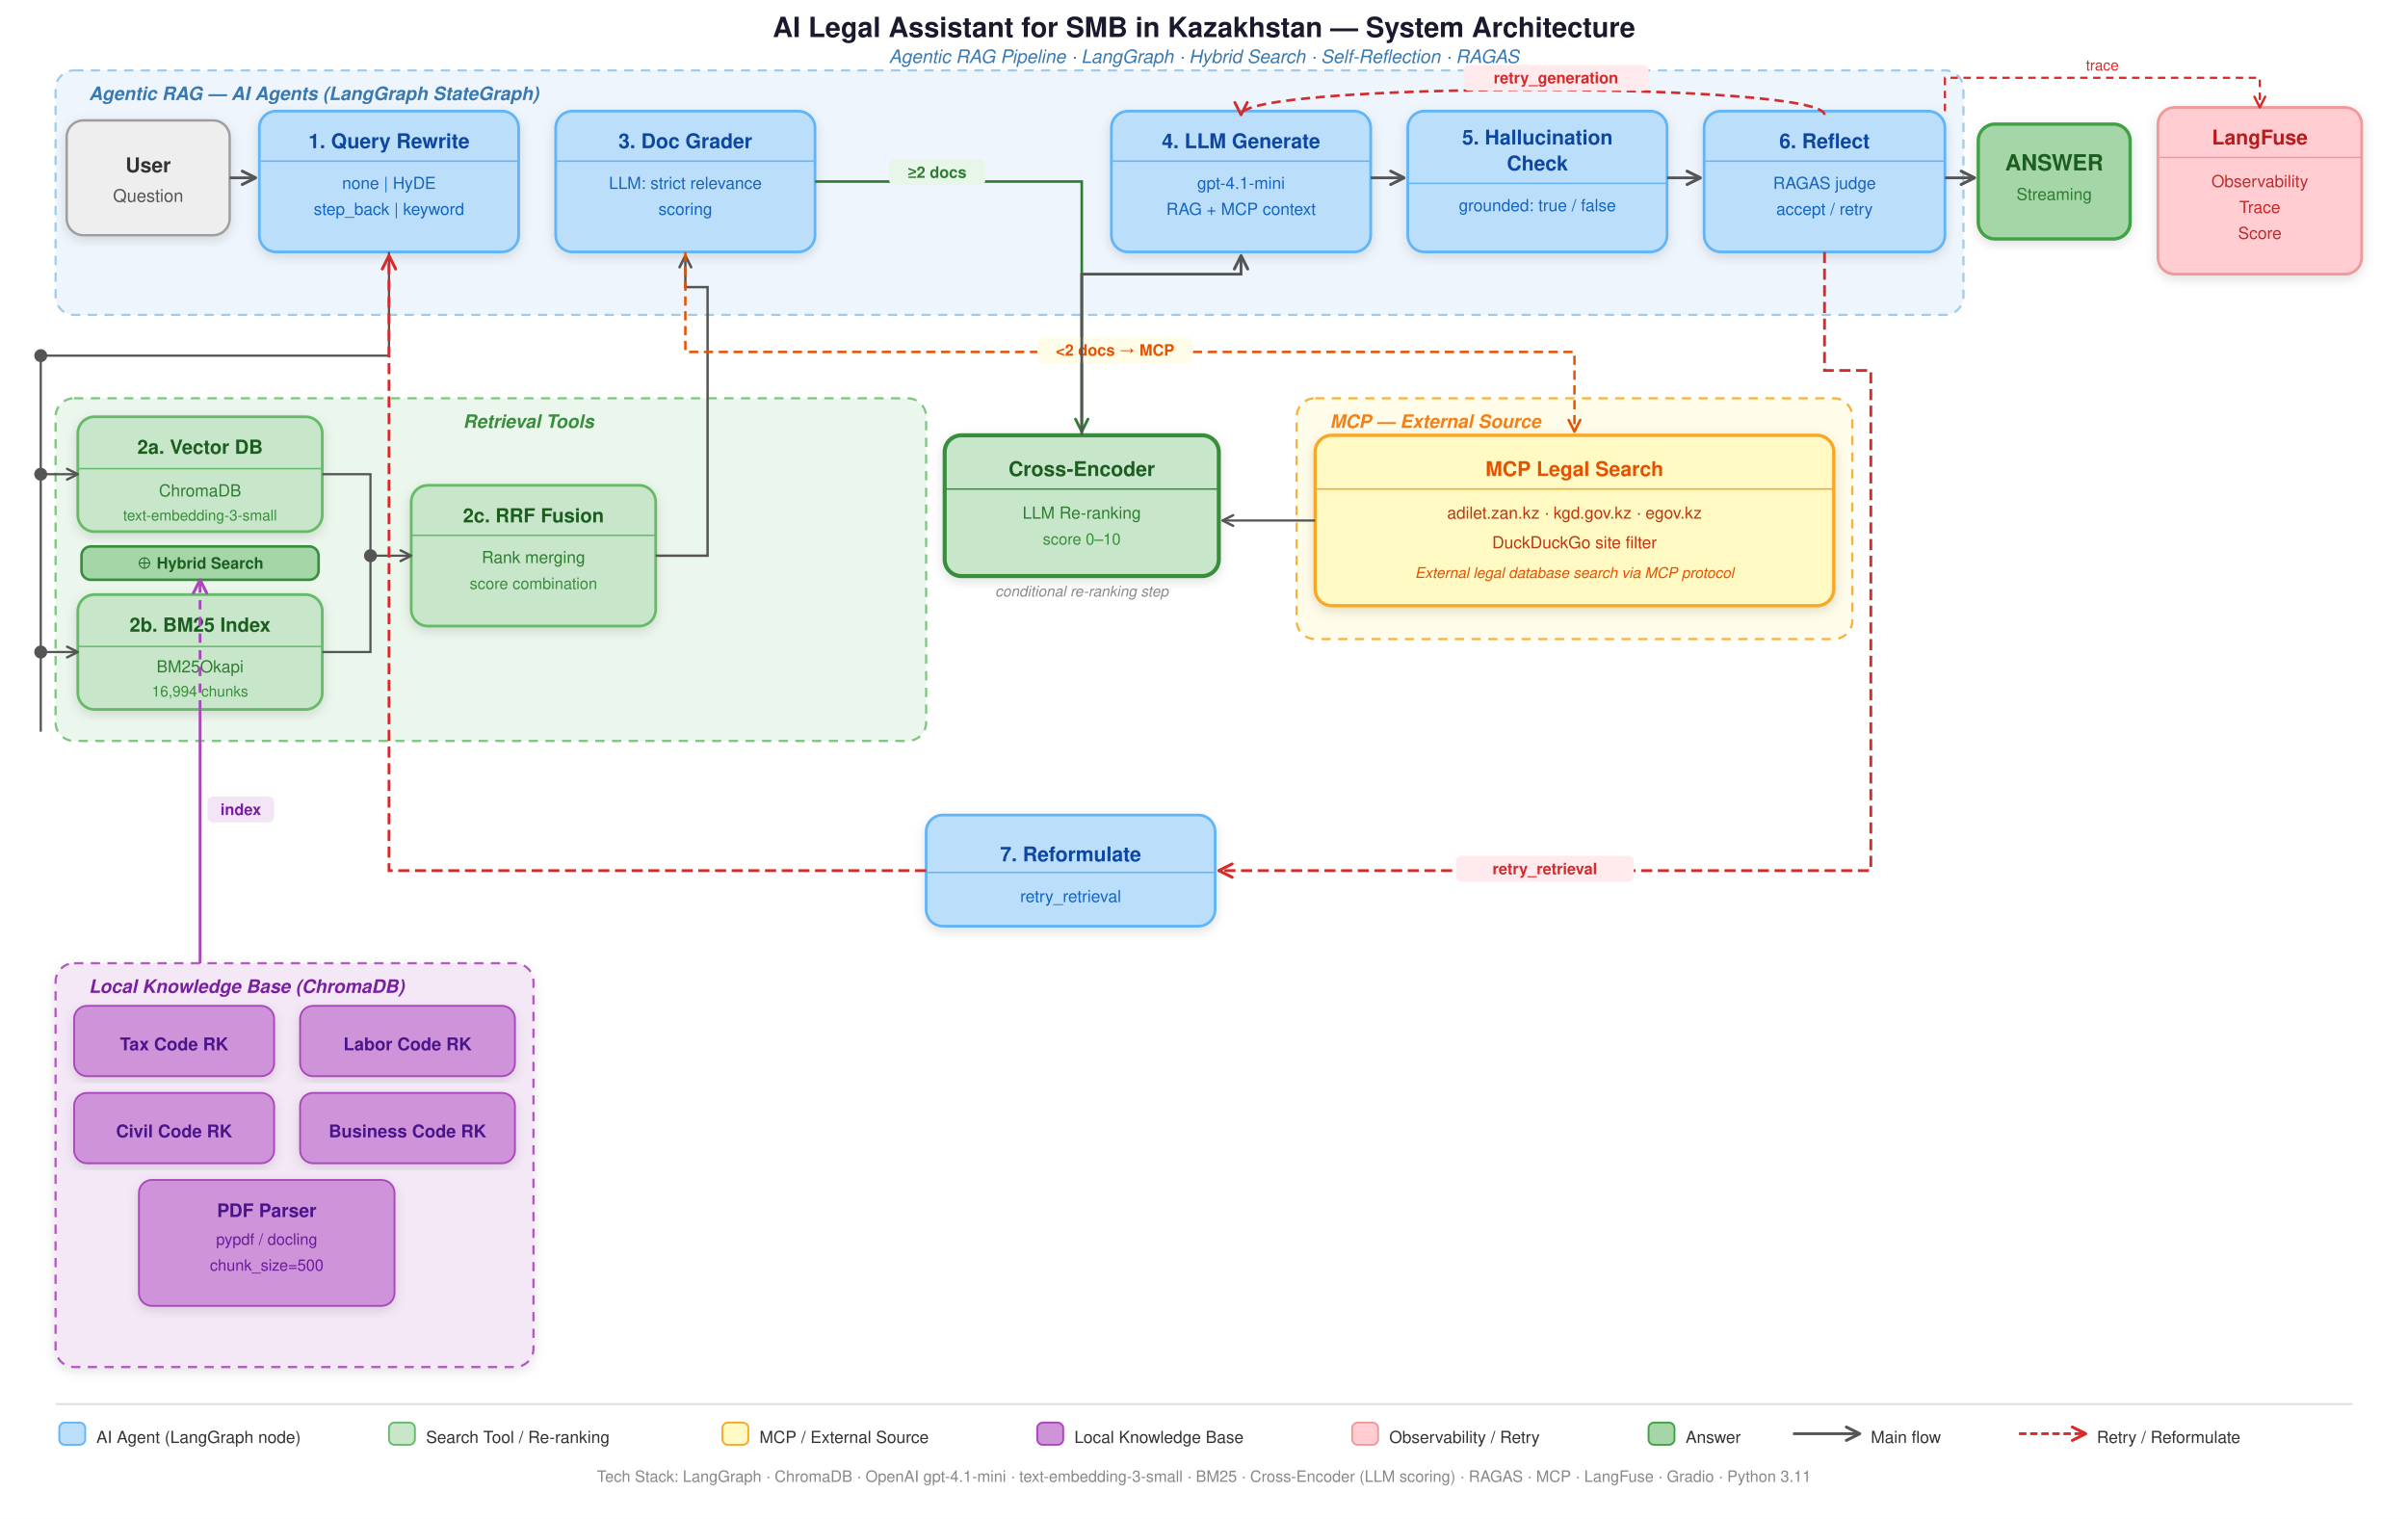
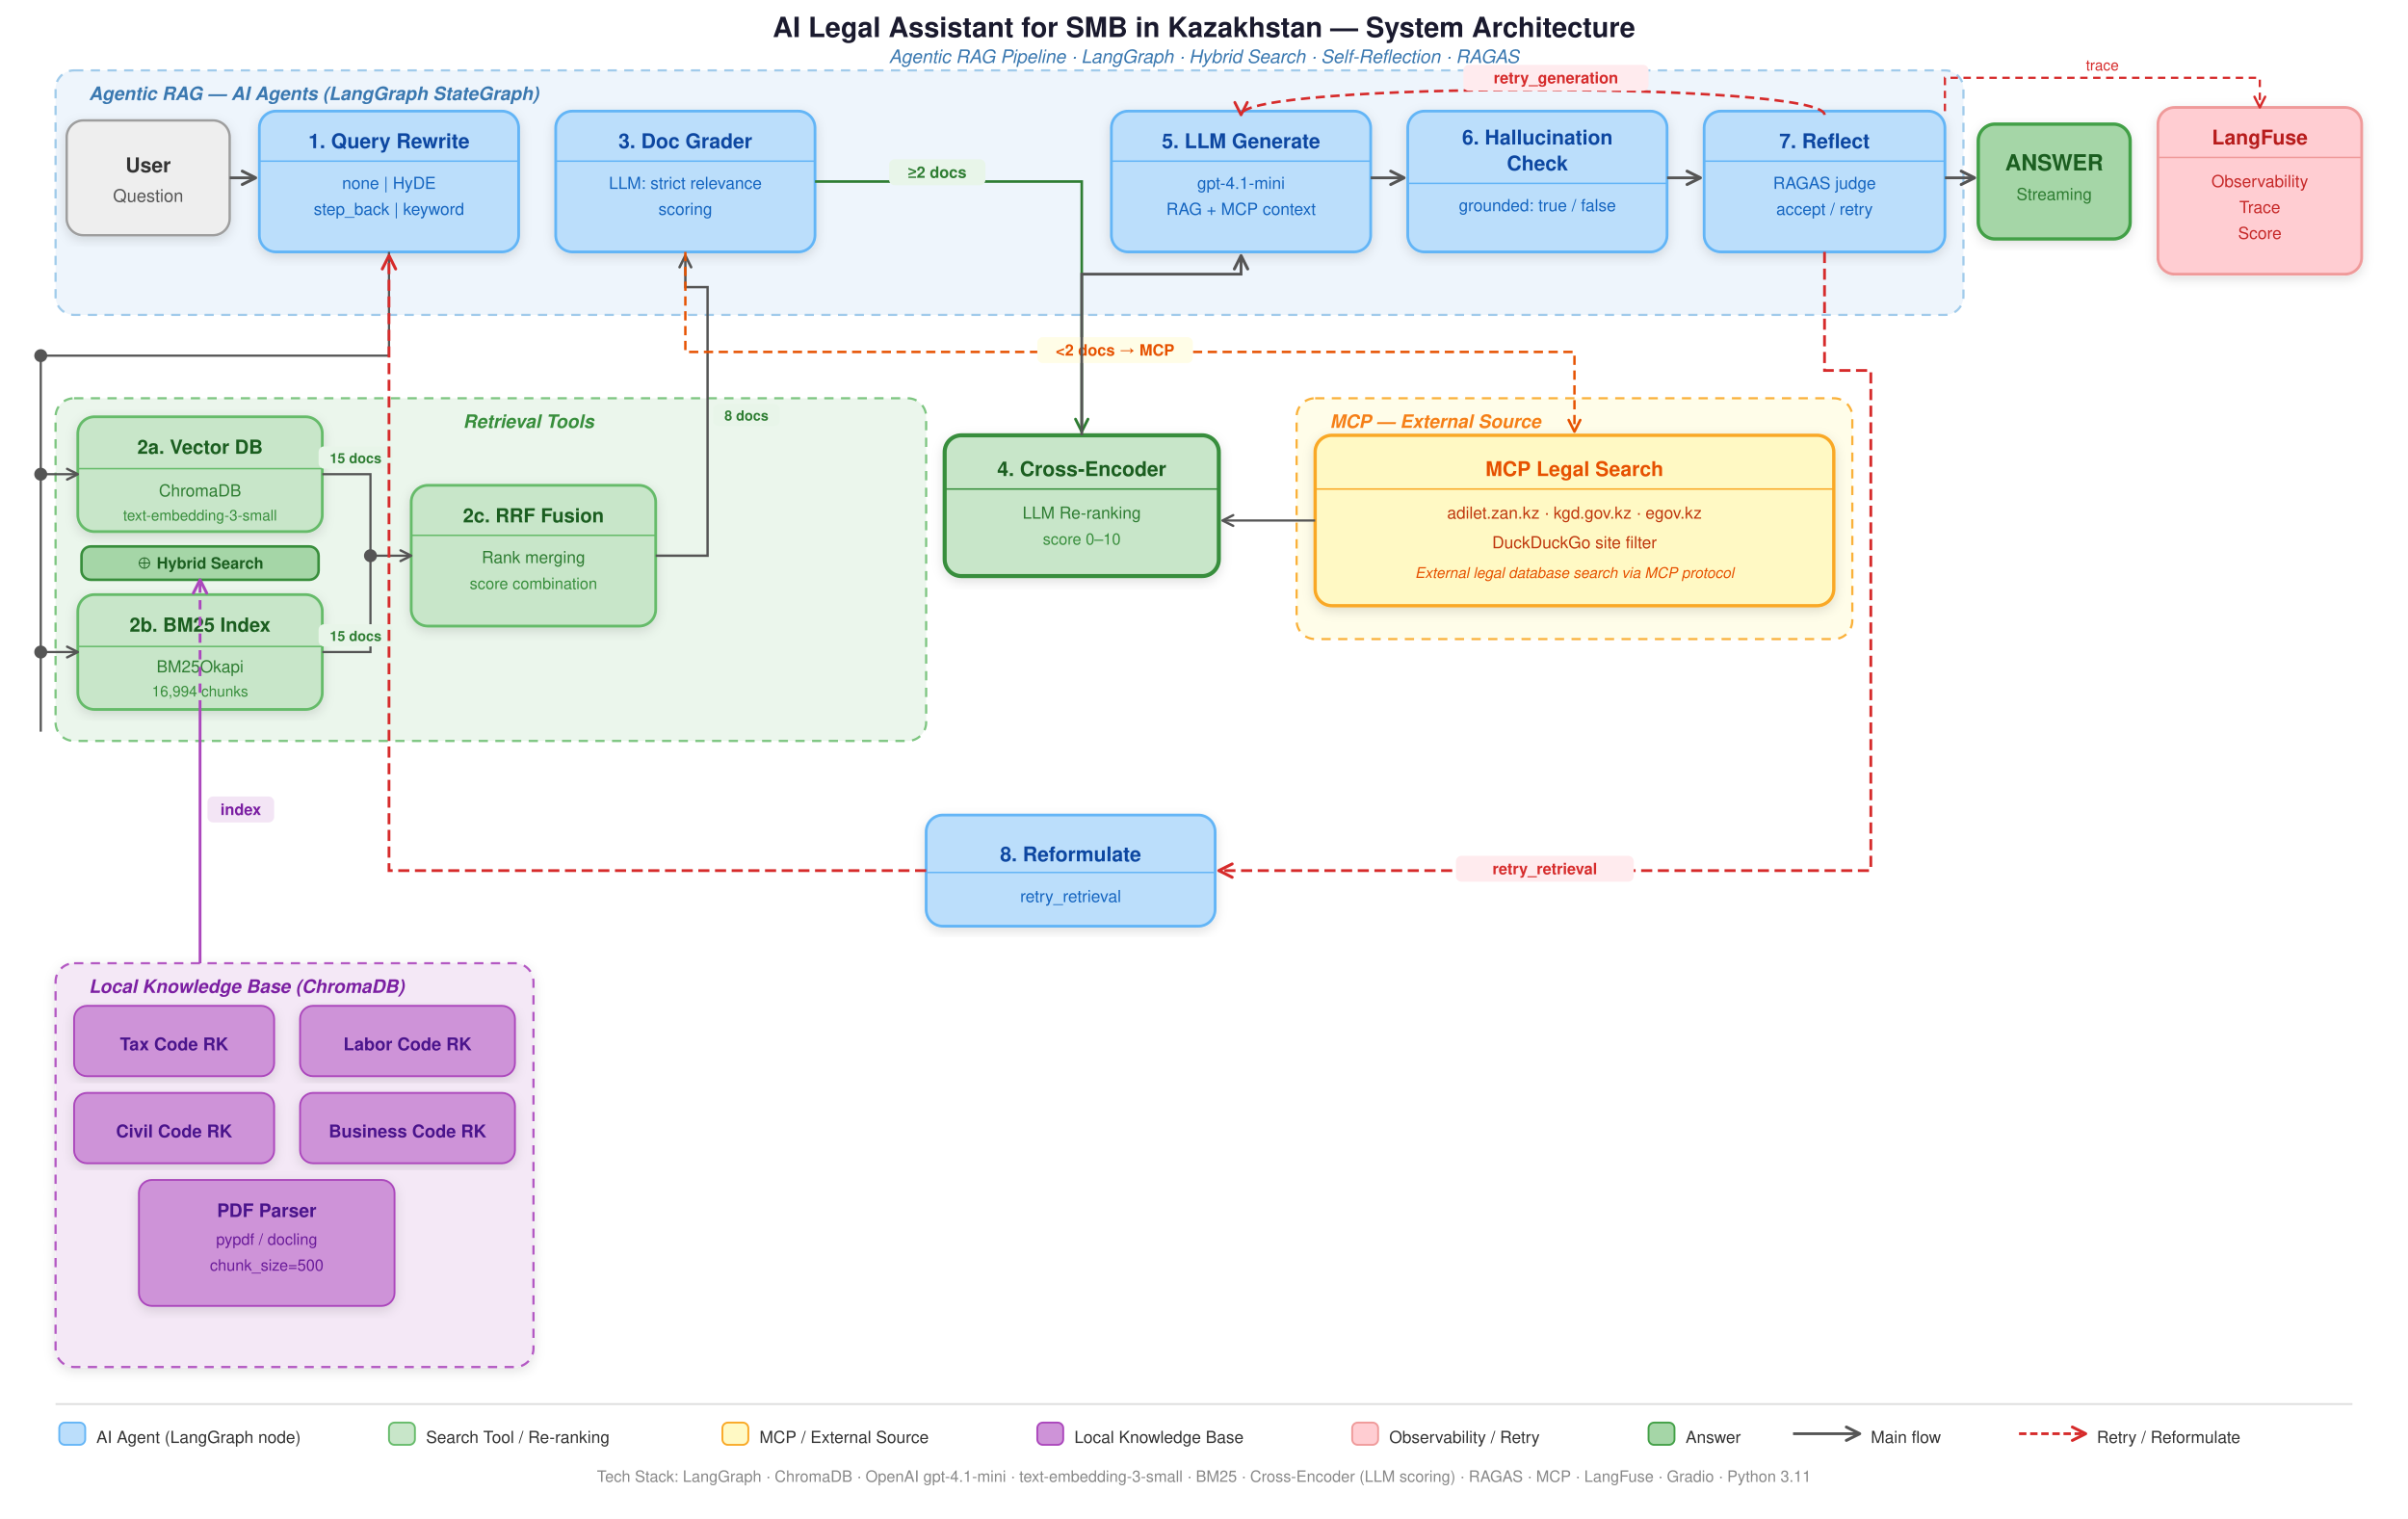
<svg xmlns="http://www.w3.org/2000/svg" viewBox="0 0 1300 820" width="1300" height="820" style="background:white;font-family:'Segoe UI',Helvetica,Arial,sans-serif;">
  <defs>
    <marker id="arr" viewBox="0 0 10 10" refX="9" refY="5" markerWidth="6" markerHeight="6" orient="auto-start-reverse">
      <path d="M1 1L9 5L1 9" fill="none" stroke="#555" stroke-width="1.8" stroke-linecap="round" stroke-linejoin="round" />
    </marker>
    <marker id="arr-red" viewBox="0 0 10 10" refX="9" refY="5" markerWidth="6" markerHeight="6" orient="auto-start-reverse">
      <path d="M1 1L9 5L1 9" fill="none" stroke="#d62b2b" stroke-width="1.8" stroke-linecap="round" stroke-linejoin="round" />
    </marker>
    <marker id="arr-green" viewBox="0 0 10 10" refX="9" refY="5" markerWidth="6" markerHeight="6" orient="auto-start-reverse">
      <path d="M1 1L9 5L1 9" fill="none" stroke="#2E7D32" stroke-width="1.8" stroke-linecap="round" stroke-linejoin="round" />
    </marker>
    <marker id="arr-orange" viewBox="0 0 10 10" refX="9" refY="5" markerWidth="6" markerHeight="6" orient="auto-start-reverse">
      <path d="M1 1L9 5L1 9" fill="none" stroke="#E65100" stroke-width="1.8" stroke-linecap="round" stroke-linejoin="round" />
    </marker>
    <marker id="arr-purple" viewBox="0 0 10 10" refX="9" refY="5" markerWidth="6" markerHeight="6" orient="auto-start-reverse">
      <path d="M1 1L9 5L1 9" fill="none" stroke="#AB47BC" stroke-width="1.8" stroke-linecap="round" stroke-linejoin="round" />
    </marker>
    <filter id="shadow">
      <feDropShadow dx="0" dy="2" stdDeviation="3" flood-color="#00000020" />
    </filter>
  </defs>
  <rect width="1300" height="820" fill="white" />
  <text x="650" y="20" text-anchor="middle" font-size="15" font-weight="700" fill="#1a1a2e">AI Legal Assistant for SMB in Kazakhstan — System Architecture</text>
  <text x="650" y="34" text-anchor="middle" font-size="10" fill="#3a78b0" font-style="italic">Agentic RAG Pipeline · LangGraph · Hybrid Search · Self-Reflection · RAGAS</text>
  <rect x="30" y="38" width="1030" height="132" rx="10" fill="#EBF3FB" stroke="#90c2e7" stroke-width="1.2" stroke-dasharray="5,4" opacity="0.85" />
  <text x="48" y="54" font-size="10" fill="#3a78b0" font-weight="600" font-style="italic">Agentic RAG — AI Agents (LangGraph StateGraph)</text>
  <rect x="30" y="215" width="470" height="185" rx="10" fill="#E8F5E9" stroke="#66BB6A" stroke-width="1.2" stroke-dasharray="5,4" opacity="0.85" />
  <text x="250" y="231" font-size="10" fill="#388E3C" font-weight="600" font-style="italic">Retrieval Tools</text>
  <rect x="700" y="215" width="300" height="130" rx="10" fill="#FFFDE7" stroke="#F9A825" stroke-width="1.2" stroke-dasharray="5,4" opacity="0.9" />
  <text x="718" y="231" font-size="10" fill="#F57F17" font-weight="600" font-style="italic">MCP — External Source</text>
  <rect x="30" y="520" width="258" height="218" rx="10" fill="#F3E5F5" stroke="#AB47BC" stroke-width="1.2" stroke-dasharray="5,4" opacity="0.9" filter="url(#shadow)" />
  <text x="48" y="536" font-size="10" fill="#7B1FA2" font-weight="600" font-style="italic">Local Knowledge Base (ChromaDB)</text>
  <rect x="40" y="543" width="108" height="38" rx="7" fill="#CE93D8" stroke="#AB47BC" stroke-width="1" filter="url(#shadow)" />
  <text x="94" y="567" text-anchor="middle" font-size="9.5" fill="#4A148C" font-weight="700">Tax Code RK</text>
  <rect x="162" y="543" width="116" height="38" rx="7" fill="#CE93D8" stroke="#AB47BC" stroke-width="1" filter="url(#shadow)" />
  <text x="220" y="567" text-anchor="middle" font-size="9.5" fill="#4A148C" font-weight="700">Labor Code RK</text>
  <rect x="40" y="590" width="108" height="38" rx="7" fill="#CE93D8" stroke="#AB47BC" stroke-width="1" filter="url(#shadow)" />
  <text x="94" y="614" text-anchor="middle" font-size="9.5" fill="#4A148C" font-weight="700">Civil Code RK</text>
  <rect x="162" y="590" width="116" height="38" rx="7" fill="#CE93D8" stroke="#AB47BC" stroke-width="1" filter="url(#shadow)" />
  <text x="220" y="614" text-anchor="middle" font-size="9.5" fill="#4A148C" font-weight="700">Business Code RK</text>
  <rect x="75" y="637" width="138" height="68" rx="7" fill="#CE93D8" stroke="#AB47BC" stroke-width="1" filter="url(#shadow)" />
  <text x="144" y="657" text-anchor="middle" font-size="10" fill="#4A148C" font-weight="700">PDF Parser</text>
  <text x="144" y="672" text-anchor="middle" font-size="8.5" fill="#6A1B9A">pypdf / docling</text>
  <text x="144" y="686" text-anchor="middle" font-size="8.5" fill="#6A1B9A">chunk_size=500</text>
  <rect x="36" y="65" width="88" height="62" rx="9" fill="#EEEEEE" stroke="#9E9E9E" stroke-width="1.3" filter="url(#shadow)" />
  <text x="80" y="93" text-anchor="middle" font-size="11" fill="#333" font-weight="700">User</text>
  <text x="80" y="109" text-anchor="middle" font-size="9.5" fill="#555">Question</text>
  <rect x="140" y="60" width="140" height="76" rx="9" fill="#BBDEFB" stroke="#64B5F6" stroke-width="1.5" filter="url(#shadow)" />
  <text x="210" y="80" text-anchor="middle" font-size="11" fill="#0D47A1" font-weight="700">1. Query Rewrite</text>
  <line x1="140" y1="87" x2="280" y2="87" stroke="#64B5F6" stroke-width="0.8" />
  <text x="210" y="102" text-anchor="middle" font-size="9" fill="#1565C0">none | HyDE</text>
  <text x="210" y="116" text-anchor="middle" font-size="9" fill="#1565C0">step_back | keyword</text>
  <rect x="300" y="60" width="140" height="76" rx="9" fill="#BBDEFB" stroke="#64B5F6" stroke-width="1.5" filter="url(#shadow)" />
  <text x="370" y="80" text-anchor="middle" font-size="11" fill="#0D47A1" font-weight="700">3. Doc Grader</text>
  <line x1="300" y1="87" x2="440" y2="87" stroke="#64B5F6" stroke-width="0.8" />
  <text x="370" y="102" text-anchor="middle" font-size="9" fill="#1565C0">LLM: strict relevance</text>
  <text x="370" y="116" text-anchor="middle" font-size="9" fill="#1565C0">scoring</text>
  <rect x="600" y="60" width="140" height="76" rx="9" fill="#BBDEFB" stroke="#64B5F6" stroke-width="1.5" filter="url(#shadow)" />
-   <text x="670" y="80" text-anchor="middle" font-size="11" fill="#0D47A1" font-weight="700">4. LLM Generate</text>
+   <text x="670" y="80" text-anchor="middle" font-size="11" fill="#0D47A1" font-weight="700">5. LLM Generate</text>
  <line x1="600" y1="87" x2="740" y2="87" stroke="#64B5F6" stroke-width="0.8" />
  <text x="670" y="102" text-anchor="middle" font-size="9" fill="#1565C0">gpt-4.1-mini</text>
  <text x="670" y="116" text-anchor="middle" font-size="9" fill="#1565C0">RAG + MCP context</text>
  <rect x="760" y="60" width="140" height="76" rx="9" fill="#BBDEFB" stroke="#64B5F6" stroke-width="1.5" filter="url(#shadow)" />
-   <text x="830" y="78" text-anchor="middle" font-size="11" fill="#0D47A1" font-weight="700">5. Hallucination</text>
+   <text x="830" y="78" text-anchor="middle" font-size="11" fill="#0D47A1" font-weight="700">6. Hallucination</text>
  <text x="830" y="92" text-anchor="middle" font-size="11" fill="#0D47A1" font-weight="700">Check</text>
  <line x1="760" y1="99" x2="900" y2="99" stroke="#64B5F6" stroke-width="0.8" />
  <text x="830" y="114" text-anchor="middle" font-size="9" fill="#1565C0">grounded: true / false</text>
  <rect x="920" y="60" width="130" height="76" rx="9" fill="#BBDEFB" stroke="#64B5F6" stroke-width="1.5" filter="url(#shadow)" />
-   <text x="985" y="80" text-anchor="middle" font-size="11" fill="#0D47A1" font-weight="700">6. Reflect</text>
+   <text x="985" y="80" text-anchor="middle" font-size="11" fill="#0D47A1" font-weight="700">7. Reflect</text>
  <line x1="920" y1="87" x2="1050" y2="87" stroke="#64B5F6" stroke-width="0.8" />
  <text x="985" y="102" text-anchor="middle" font-size="9" fill="#1565C0">RAGAS judge</text>
  <text x="985" y="116" text-anchor="middle" font-size="9" fill="#1565C0">accept / retry</text>
  <rect x="1068" y="67" width="82" height="62" rx="9" fill="#A5D6A7" stroke="#43A047" stroke-width="1.8" filter="url(#shadow)" />
  <text x="1109" y="92" text-anchor="middle" font-size="12" fill="#1B5E20" font-weight="800">ANSWER</text>
  <text x="1109" y="108" text-anchor="middle" font-size="9" fill="#2E7D32">Streaming</text>
  <rect x="1165" y="58" width="110" height="90" rx="9" fill="#FFCDD2" stroke="#EF9A9A" stroke-width="1.5" filter="url(#shadow)" />
  <text x="1220" y="78" text-anchor="middle" font-size="11" fill="#B71C1C" font-weight="700">LangFuse</text>
  <line x1="1165" y1="85" x2="1275" y2="85" stroke="#EF9A9A" stroke-width="0.8" />
  <text x="1220" y="101" text-anchor="middle" font-size="9" fill="#C62828">Observability</text>
  <text x="1220" y="115" text-anchor="middle" font-size="9" fill="#C62828">Trace</text>
  <text x="1220" y="129" text-anchor="middle" font-size="9" fill="#C62828">Score</text>
  <rect x="42" y="225" width="132" height="62" rx="9" fill="#C8E6C9" stroke="#66BB6A" stroke-width="1.5" filter="url(#shadow)" />
  <text x="108" y="245" text-anchor="middle" font-size="10.5" fill="#1B5E20" font-weight="700">2a. Vector DB</text>
  <line x1="42" y1="253" x2="174" y2="253" stroke="#66BB6A" stroke-width="0.8" />
  <text x="108" y="268" text-anchor="middle" font-size="9" fill="#2E7D32">ChromaDB</text>
  <text x="108" y="281" text-anchor="middle" font-size="8" fill="#388E3C">text-embedding-3-small</text>
  <rect x="44" y="295" width="128" height="18" rx="5" fill="#A5D6A7" stroke="#388E3C" stroke-width="1.4" />
  <text x="108" y="307" text-anchor="middle" font-size="8.5" fill="#1B5E20" font-weight="700">⊕ Hybrid Search</text>
  <rect x="42" y="321" width="132" height="62" rx="9" fill="#C8E6C9" stroke="#66BB6A" stroke-width="1.5" filter="url(#shadow)" />
  <text x="108" y="341" text-anchor="middle" font-size="10.5" fill="#1B5E20" font-weight="700">2b. BM25 Index</text>
  <line x1="42" y1="349" x2="174" y2="349" stroke="#66BB6A" stroke-width="0.8" />
  <text x="108" y="363" text-anchor="middle" font-size="9" fill="#2E7D32">BM25Okapi</text>
  <text x="108" y="376" text-anchor="middle" font-size="8" fill="#388E3C">16,994 chunks</text>
  <rect x="222" y="262" width="132" height="76" rx="9" fill="#C8E6C9" stroke="#66BB6A" stroke-width="1.5" filter="url(#shadow)" />
  <text x="288" y="282" text-anchor="middle" font-size="10.5" fill="#1B5E20" font-weight="700">2c. RRF Fusion</text>
  <line x1="222" y1="289" x2="354" y2="289" stroke="#66BB6A" stroke-width="0.8" />
  <text x="288" y="304" text-anchor="middle" font-size="9" fill="#2E7D32">Rank merging</text>
  <text x="288" y="318" text-anchor="middle" font-size="8.5" fill="#388E3C">score combination</text>
  <rect x="710" y="235" width="280" height="92" rx="9" fill="#FFF9C4" stroke="#F9A825" stroke-width="1.8" filter="url(#shadow)" />
  <text x="850" y="257" text-anchor="middle" font-size="11" fill="#E65100" font-weight="700">MCP Legal Search</text>
  <line x1="710" y1="264" x2="990" y2="264" stroke="#F9A825" stroke-width="0.8" />
  <text x="850" y="280" text-anchor="middle" font-size="9" fill="#BF360C">adilet.zan.kz · kgd.gov.kz · egov.kz</text>
  <text x="850" y="296" text-anchor="middle" font-size="9" fill="#BF360C">DuckDuckGo site filter</text>
  <text x="850" y="312" text-anchor="middle" font-size="8" fill="#E65100" font-style="italic">External legal database search via MCP protocol</text>
  <rect x="510" y="235" width="148" height="76" rx="9" fill="#C8E6C9" stroke="#388E3C" stroke-width="2.2" filter="url(#shadow)" />
-   <text x="584" y="257" text-anchor="middle" font-size="11" fill="#1B5E20" font-weight="700">Cross-Encoder</text>
+   <text x="584" y="257" text-anchor="middle" font-size="11" fill="#1B5E20" font-weight="700">4. Cross-Encoder</text>
  <line x1="510" y1="264" x2="658" y2="264" stroke="#388E3C" stroke-width="0.8" />
  <text x="584" y="280" text-anchor="middle" font-size="9" fill="#2E7D32">LLM Re-ranking</text>
  <text x="584" y="294" text-anchor="middle" font-size="8.5" fill="#388E3C">score 0–10</text>
-   <text x="584" y="322" text-anchor="middle" font-size="8" fill="#888" font-style="italic">conditional re-ranking step</text>
  <rect x="500" y="440" width="156" height="60" rx="9" fill="#BBDEFB" stroke="#64B5F6" stroke-width="1.5" filter="url(#shadow)" />
-   <text x="578" y="465" text-anchor="middle" font-size="11" fill="#0D47A1" font-weight="700">7. Reformulate</text>
+   <text x="578" y="465" text-anchor="middle" font-size="11" fill="#0D47A1" font-weight="700">8. Reformulate</text>
  <line x1="500" y1="471" x2="656" y2="471" stroke="#64B5F6" stroke-width="0.8" />
  <text x="578" y="487" text-anchor="middle" font-size="9" fill="#1565C0">retry_retrieval</text>
  <line x1="108" y1="520" x2="108" y2="383" stroke="#AB47BC" stroke-width="1.5" fill="none" />
  <line x1="108" y1="383" x2="108" y2="313" stroke="#AB47BC" stroke-width="1.5" stroke-dasharray="5,4" marker-end="url(#arr-purple)" fill="none" />
  <rect x="112" y="430" width="36" height="14" rx="3" fill="#F3E5F5" />
  <text x="130" y="440" text-anchor="middle" font-size="8.5" fill="#7B1FA2" font-weight="600">index</text>
  <line x1="124" y1="96" x2="138" y2="96" stroke="#555" stroke-width="1.5" marker-end="url(#arr)" />
  <line x1="740" y1="96" x2="758" y2="96" stroke="#555" stroke-width="1.5" marker-end="url(#arr)" />
  <line x1="900" y1="96" x2="918" y2="96" stroke="#555" stroke-width="1.5" marker-end="url(#arr)" />
  <line x1="1050" y1="96" x2="1066" y2="96" stroke="#555" stroke-width="1.5" marker-end="url(#arr)" />
  <path d="M1050 60 L1050 42 L1220 42 L1220 58" stroke="#d62b2b" stroke-width="1.2" stroke-dasharray="4,3" marker-end="url(#arr-red)" fill="none" />
  <text x="1135" y="38" text-anchor="middle" font-size="8" fill="#d62b2b">trace</text>
  <path d="M210 136 L210 192 L22 192" stroke="#555" stroke-width="1.2" fill="none" />
  <line x1="22" y1="192" x2="22" y2="395" stroke="#555" stroke-width="1.2" fill="none" />
  <circle cx="22" cy="192" r="3.5" fill="#555" />
  <line x1="22" y1="256" x2="42" y2="256" stroke="#555" stroke-width="1.2" marker-end="url(#arr)" />
  <circle cx="22" cy="256" r="3.5" fill="#555" />
  <line x1="22" y1="352" x2="42" y2="352" stroke="#555" stroke-width="1.2" marker-end="url(#arr)" />
  <circle cx="22" cy="352" r="3.5" fill="#555" />
  <path d="M174 256 L200 256 L200 300 L222 300" stroke="#555" stroke-width="1.2" marker-end="url(#arr)" fill="none" />
+   <rect x="172" y="241" width="40" height="12" rx="3" fill="#E8F5E9" />
+   <text x="192" y="250" text-anchor="middle" font-size="7.5" fill="#2E7D32" font-weight="600">15 docs</text>
  <path d="M174 352 L200 352 L200 300" stroke="#555" stroke-width="1.2" fill="none" />
+   <rect x="172" y="337" width="40" height="12" rx="3" fill="#E8F5E9" />
+   <text x="192" y="346" text-anchor="middle" font-size="7.5" fill="#2E7D32" font-weight="600">15 docs</text>
  <circle cx="200" cy="300" r="3.5" fill="#555" />
  <path d="M354 300 L382 300 L382 155 L370 155 L370 138" stroke="#555" stroke-width="1.3" marker-end="url(#arr)" fill="none" />
+   <rect x="385" y="218" width="36" height="12" rx="3" fill="#E8F5E9" />
+   <text x="403" y="227" text-anchor="middle" font-size="7.5" fill="#2E7D32" font-weight="600">8 docs</text>
  <path d="M440 98 L584 98 L584 233" stroke="#2E7D32" stroke-width="1.4" marker-end="url(#arr-green)" fill="none" />
  <rect x="480" y="86" width="52" height="14" rx="3" fill="#E8F5E9" />
  <text x="506" y="96" text-anchor="middle" font-size="8.5" fill="#2E7D32" font-weight="600">≥2 docs</text>
  <path d="M370 136 L370 190 L850 190 L850 233" stroke="#E65100" stroke-width="1.3" stroke-dasharray="5,3" marker-end="url(#arr-orange)" fill="none" />
  <rect x="560" y="182" width="84" height="14" rx="3" fill="#FFFDE7" />
  <text x="602" y="192" text-anchor="middle" font-size="8.5" fill="#E65100" font-weight="600">&lt;2 docs → MCP</text>
  <line x1="710" y1="281" x2="660" y2="281" stroke="#555" stroke-width="1.2" marker-end="url(#arr)" />
  <path d="M584 235 L584 148 L670 148 L670 138" stroke="#555" stroke-width="1.5" marker-end="url(#arr)" fill="none" />
  <path d="M985 136 L985 200 L1010 200 L1010 470 L658 470" stroke="#d62b2b" stroke-width="1.5" stroke-dasharray="6,3" marker-end="url(#arr-red)" fill="none" />
  <rect x="786" y="462" width="96" height="14" rx="3" fill="#FFEBEE" />
  <text x="834" y="472" text-anchor="middle" font-size="8.5" fill="#d62b2b" font-weight="600">retry_retrieval</text>
  <path d="M500 470 L210 470 L210 138" stroke="#d62b2b" stroke-width="1.5" stroke-dasharray="6,3" marker-end="url(#arr-red)" fill="none" />
  <path d="M985 62 C985 44 670 44 670 62" stroke="#d62b2b" stroke-width="1.4" marker-end="url(#arr-red)" fill="none" stroke-dasharray="5,3" />
  <rect x="790" y="35" width="100" height="14" rx="3" fill="#FFEBEE" />
  <text x="840" y="45" text-anchor="middle" font-size="8.5" fill="#d62b2b" font-weight="600">retry_generation</text>
  <line x1="30" y1="758" x2="1270" y2="758" stroke="#ddd" stroke-width="1" />
  <rect x="32" y="768" width="14" height="12" rx="3" fill="#BBDEFB" stroke="#64B5F6" stroke-width="1" />
  <text x="52" y="779" font-size="9" fill="#333">AI Agent (LangGraph node)</text>
  <rect x="210" y="768" width="14" height="12" rx="3" fill="#C8E6C9" stroke="#66BB6A" stroke-width="1" />
  <text x="230" y="779" font-size="9" fill="#333">Search Tool / Re-ranking</text>
  <rect x="390" y="768" width="14" height="12" rx="3" fill="#FFF9C4" stroke="#F9A825" stroke-width="1" />
  <text x="410" y="779" font-size="9" fill="#333">MCP / External Source</text>
  <rect x="560" y="768" width="14" height="12" rx="3" fill="#CE93D8" stroke="#AB47BC" stroke-width="1" />
  <text x="580" y="779" font-size="9" fill="#333">Local Knowledge Base</text>
  <rect x="730" y="768" width="14" height="12" rx="3" fill="#FFCDD2" stroke="#EF9A9A" stroke-width="1" />
  <text x="750" y="779" font-size="9" fill="#333">Observability / Retry</text>
  <rect x="890" y="768" width="14" height="12" rx="3" fill="#A5D6A7" stroke="#43A047" stroke-width="1" />
  <text x="910" y="779" font-size="9" fill="#333">Answer</text>
  <line x1="968" y1="774" x2="1004" y2="774" stroke="#555" stroke-width="1.5" marker-end="url(#arr)" />
  <text x="1010" y="779" font-size="9" fill="#333">Main flow</text>
  <line x1="1090" y1="774" x2="1126" y2="774" stroke="#d62b2b" stroke-width="1.5" stroke-dasharray="4,2" marker-end="url(#arr-red)" />
  <text x="1132" y="779" font-size="9" fill="#333">Retry / Reformulate</text>
  <text x="650" y="800" text-anchor="middle" font-size="8.5" fill="#888">Tech Stack: LangGraph · ChromaDB · OpenAI gpt-4.1-mini · text-embedding-3-small · BM25 · Cross-Encoder (LLM scoring) · RAGAS · MCP · LangFuse · Gradio · Python 3.11</text>
</svg>
